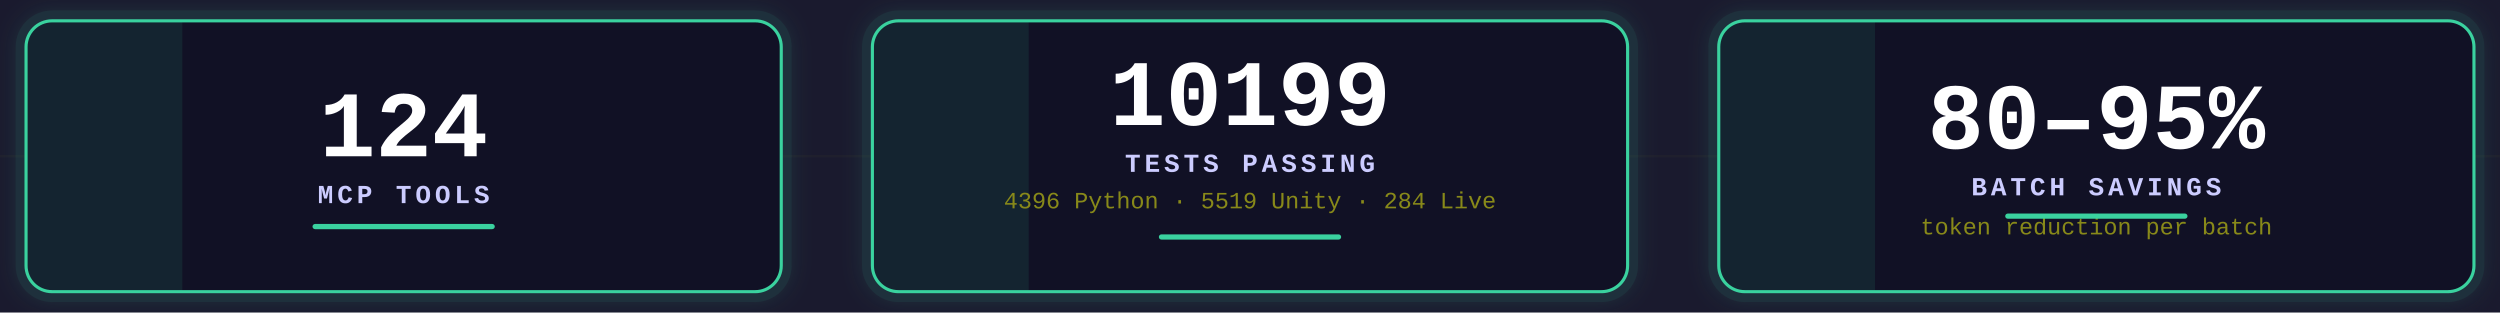
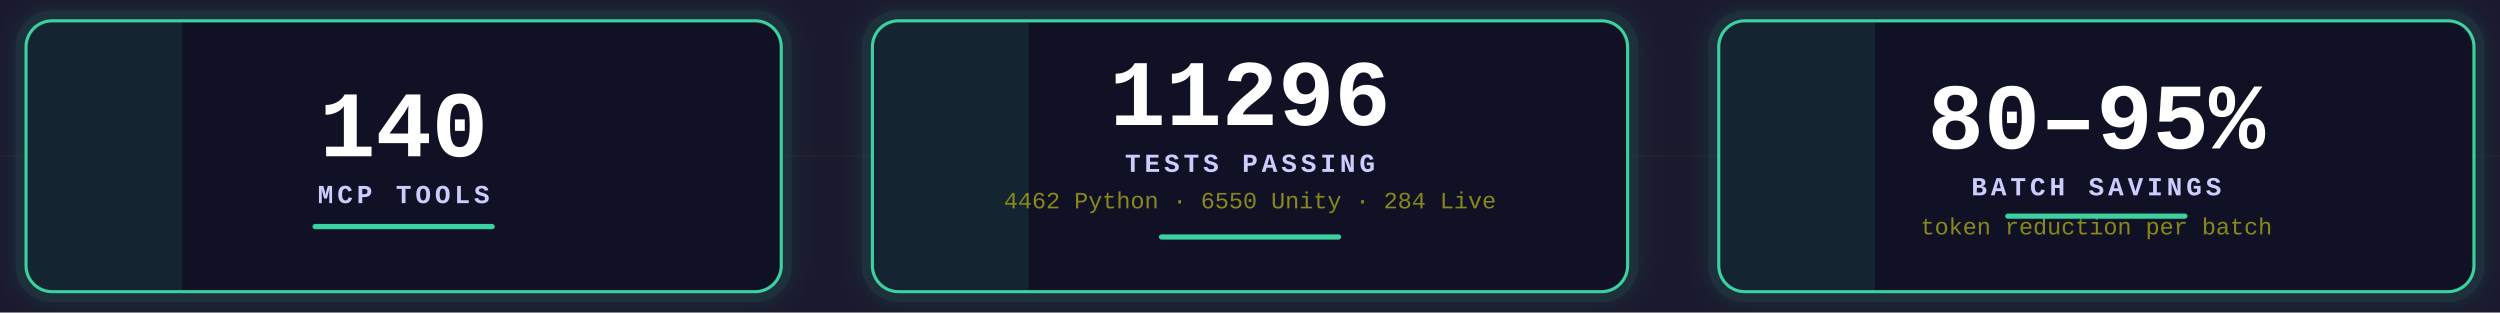
- <svg xmlns="http://www.w3.org/2000/svg" viewBox="0 0 960 120" width="960" height="120" role="img" aria-label="Unity MCP stats: 124 MCP tools, 10199 Tests (4396 Python + 5519 Unity + 284 Live), 80-95% Batch Savings">
+ <svg xmlns="http://www.w3.org/2000/svg" viewBox="0 0 960 120" width="960" height="120" role="img" aria-label="Unity MCP stats: 140 MCP tools, 11296 Tests (4462 Python + 6550 Unity + 284 Live), 80-95% Batch Savings">
  <defs>
    <filter id="sg" x="-25%" y="-30%" width="150%" height="160%">
      <feGaussianBlur stdDeviation="4" result="b" />
      <feMerge>
        <feMergeNode in="b" />
        <feMergeNode in="SourceGraphic" />
      </feMerge>
    </filter>
    <clipPath id="c1">
      <rect x="10" y="8" width="290" height="104" rx="10" />
    </clipPath>
    <clipPath id="c2">
      <rect x="335" y="8" width="290" height="104" rx="10" />
    </clipPath>
    <clipPath id="c3">
      <rect x="660" y="8" width="290" height="104" rx="10" />
    </clipPath>
  </defs>
  <rect width="960" height="120" fill="#1a1a2e" />
  <line x1="0" y1="60" x2="960" y2="60" stroke="#888919" stroke-opacity="0.05" stroke-width="1" />
  <rect x="10" y="8" width="290" height="104" rx="10" fill="none" stroke="#3ad29f" stroke-width="8" opacity="0.12" filter="url(#sg)">
    <animate attributeName="opacity" values="0.25;0.7;0.25" dur="3s" repeatCount="indefinite" begin="0s" />
  </rect>
  <rect x="10" y="8" width="290" height="104" rx="10" fill="#111125" />
  <rect x="10" y="8" width="290" height="104" rx="10" fill="none" stroke="#3ad29f" stroke-width="1.2" />
  <g clip-path="url(#c1)">
    <rect x="10" y="8" width="60" height="104" fill="#3ad29f" fill-opacity="0.10">
      <animateTransform attributeName="transform" type="translate" values="-100,0;400,0" dur="3s" repeatCount="indefinite" begin="0s" />
    </rect>
  </g>
-   <text x="155" y="60" text-anchor="middle" font-family="ui-monospace,SFMono-Regular,'SF Mono',Menlo,Consolas,'Liberation Mono',monospace" font-size="36" font-weight="700" fill="#ffffff">124</text>
+   <text x="155" y="60" text-anchor="middle" font-family="ui-monospace,SFMono-Regular,'SF Mono',Menlo,Consolas,'Liberation Mono',monospace" font-size="36" font-weight="700" fill="#ffffff">140</text>
  <text x="155" y="78" text-anchor="middle" font-family="ui-monospace,SFMono-Regular,'SF Mono',Menlo,Consolas,'Liberation Mono',monospace" font-size="10" font-weight="700" fill="#ccccff" letter-spacing="1.5">MCP TOOLS</text>
  <rect x="120" y="86" width="70" height="2" rx="1" fill="#3ad29f">
    <animate attributeName="opacity" values="0.6;1;0.6" dur="2s" repeatCount="indefinite" begin="0s" />
  </rect>
  <rect x="335" y="8" width="290" height="104" rx="10" fill="none" stroke="#3ad29f" stroke-width="8" opacity="0.12" filter="url(#sg)">
    <animate attributeName="opacity" values="0.25;0.7;0.25" dur="3s" repeatCount="indefinite" begin="0.6s" />
  </rect>
  <rect x="335" y="8" width="290" height="104" rx="10" fill="#111125" />
  <rect x="335" y="8" width="290" height="104" rx="10" fill="none" stroke="#3ad29f" stroke-width="1.2" />
  <g clip-path="url(#c2)">
    <rect x="335" y="8" width="60" height="104" fill="#3ad29f" fill-opacity="0.10">
      <animateTransform attributeName="transform" type="translate" values="-100,0;400,0" dur="3s" repeatCount="indefinite" begin="0.5s" />
    </rect>
  </g>
-   <text x="480" y="48" text-anchor="middle" font-family="ui-monospace,SFMono-Regular,'SF Mono',Menlo,Consolas,'Liberation Mono',monospace" font-size="36" font-weight="700" fill="#ffffff">10199</text>
+   <text x="480" y="48" text-anchor="middle" font-family="ui-monospace,SFMono-Regular,'SF Mono',Menlo,Consolas,'Liberation Mono',monospace" font-size="36" font-weight="700" fill="#ffffff">11296</text>
  <text x="480" y="66" text-anchor="middle" font-family="ui-monospace,SFMono-Regular,'SF Mono',Menlo,Consolas,'Liberation Mono',monospace" font-size="10" font-weight="700" fill="#ccccff" letter-spacing="1.5">TESTS PASSING</text>
-   <text x="480" y="80" text-anchor="middle" font-family="ui-monospace,SFMono-Regular,'SF Mono',Menlo,Consolas,'Liberation Mono',monospace" font-size="9" fill="#888919">4396 Python · 5519 Unity · 284 Live</text>
+   <text x="480" y="80" text-anchor="middle" font-family="ui-monospace,SFMono-Regular,'SF Mono',Menlo,Consolas,'Liberation Mono',monospace" font-size="9" fill="#888919">4462 Python · 6550 Unity · 284 Live</text>
  <rect x="445" y="90" width="70" height="2" rx="1" fill="#3ad29f">
    <animate attributeName="opacity" values="0.6;1;0.6" dur="2s" repeatCount="indefinite" begin="0.4s" />
  </rect>
  <rect x="660" y="8" width="290" height="104" rx="10" fill="none" stroke="#3ad29f" stroke-width="8" opacity="0.12" filter="url(#sg)">
    <animate attributeName="opacity" values="0.25;0.7;0.25" dur="3s" repeatCount="indefinite" begin="1.2s" />
  </rect>
  <rect x="660" y="8" width="290" height="104" rx="10" fill="#111125" />
  <rect x="660" y="8" width="290" height="104" rx="10" fill="none" stroke="#3ad29f" stroke-width="1.2" />
  <g clip-path="url(#c3)">
    <rect x="660" y="8" width="60" height="104" fill="#3ad29f" fill-opacity="0.10">
      <animateTransform attributeName="transform" type="translate" values="-100,0;400,0" dur="3s" repeatCount="indefinite" begin="1.0s" />
    </rect>
  </g>
  <text x="805" y="57" text-anchor="middle" font-family="ui-monospace,SFMono-Regular,'SF Mono',Menlo,Consolas,'Liberation Mono',monospace" font-size="36" font-weight="700" fill="#ffffff">80–95%</text>
  <text x="805" y="75" text-anchor="middle" font-family="ui-monospace,SFMono-Regular,'SF Mono',Menlo,Consolas,'Liberation Mono',monospace" font-size="10" font-weight="700" fill="#ccccff" letter-spacing="1.5">BATCH SAVINGS</text>
  <text x="805" y="90" text-anchor="middle" font-family="ui-monospace,SFMono-Regular,'SF Mono',Menlo,Consolas,'Liberation Mono',monospace" font-size="9" fill="#888919">token reduction per batch</text>
  <rect x="770" y="82" width="70" height="2" rx="1" fill="#3ad29f">
    <animate attributeName="opacity" values="0.6;1;0.6" dur="2s" repeatCount="indefinite" begin="0.8s" />
  </rect>
</svg>
